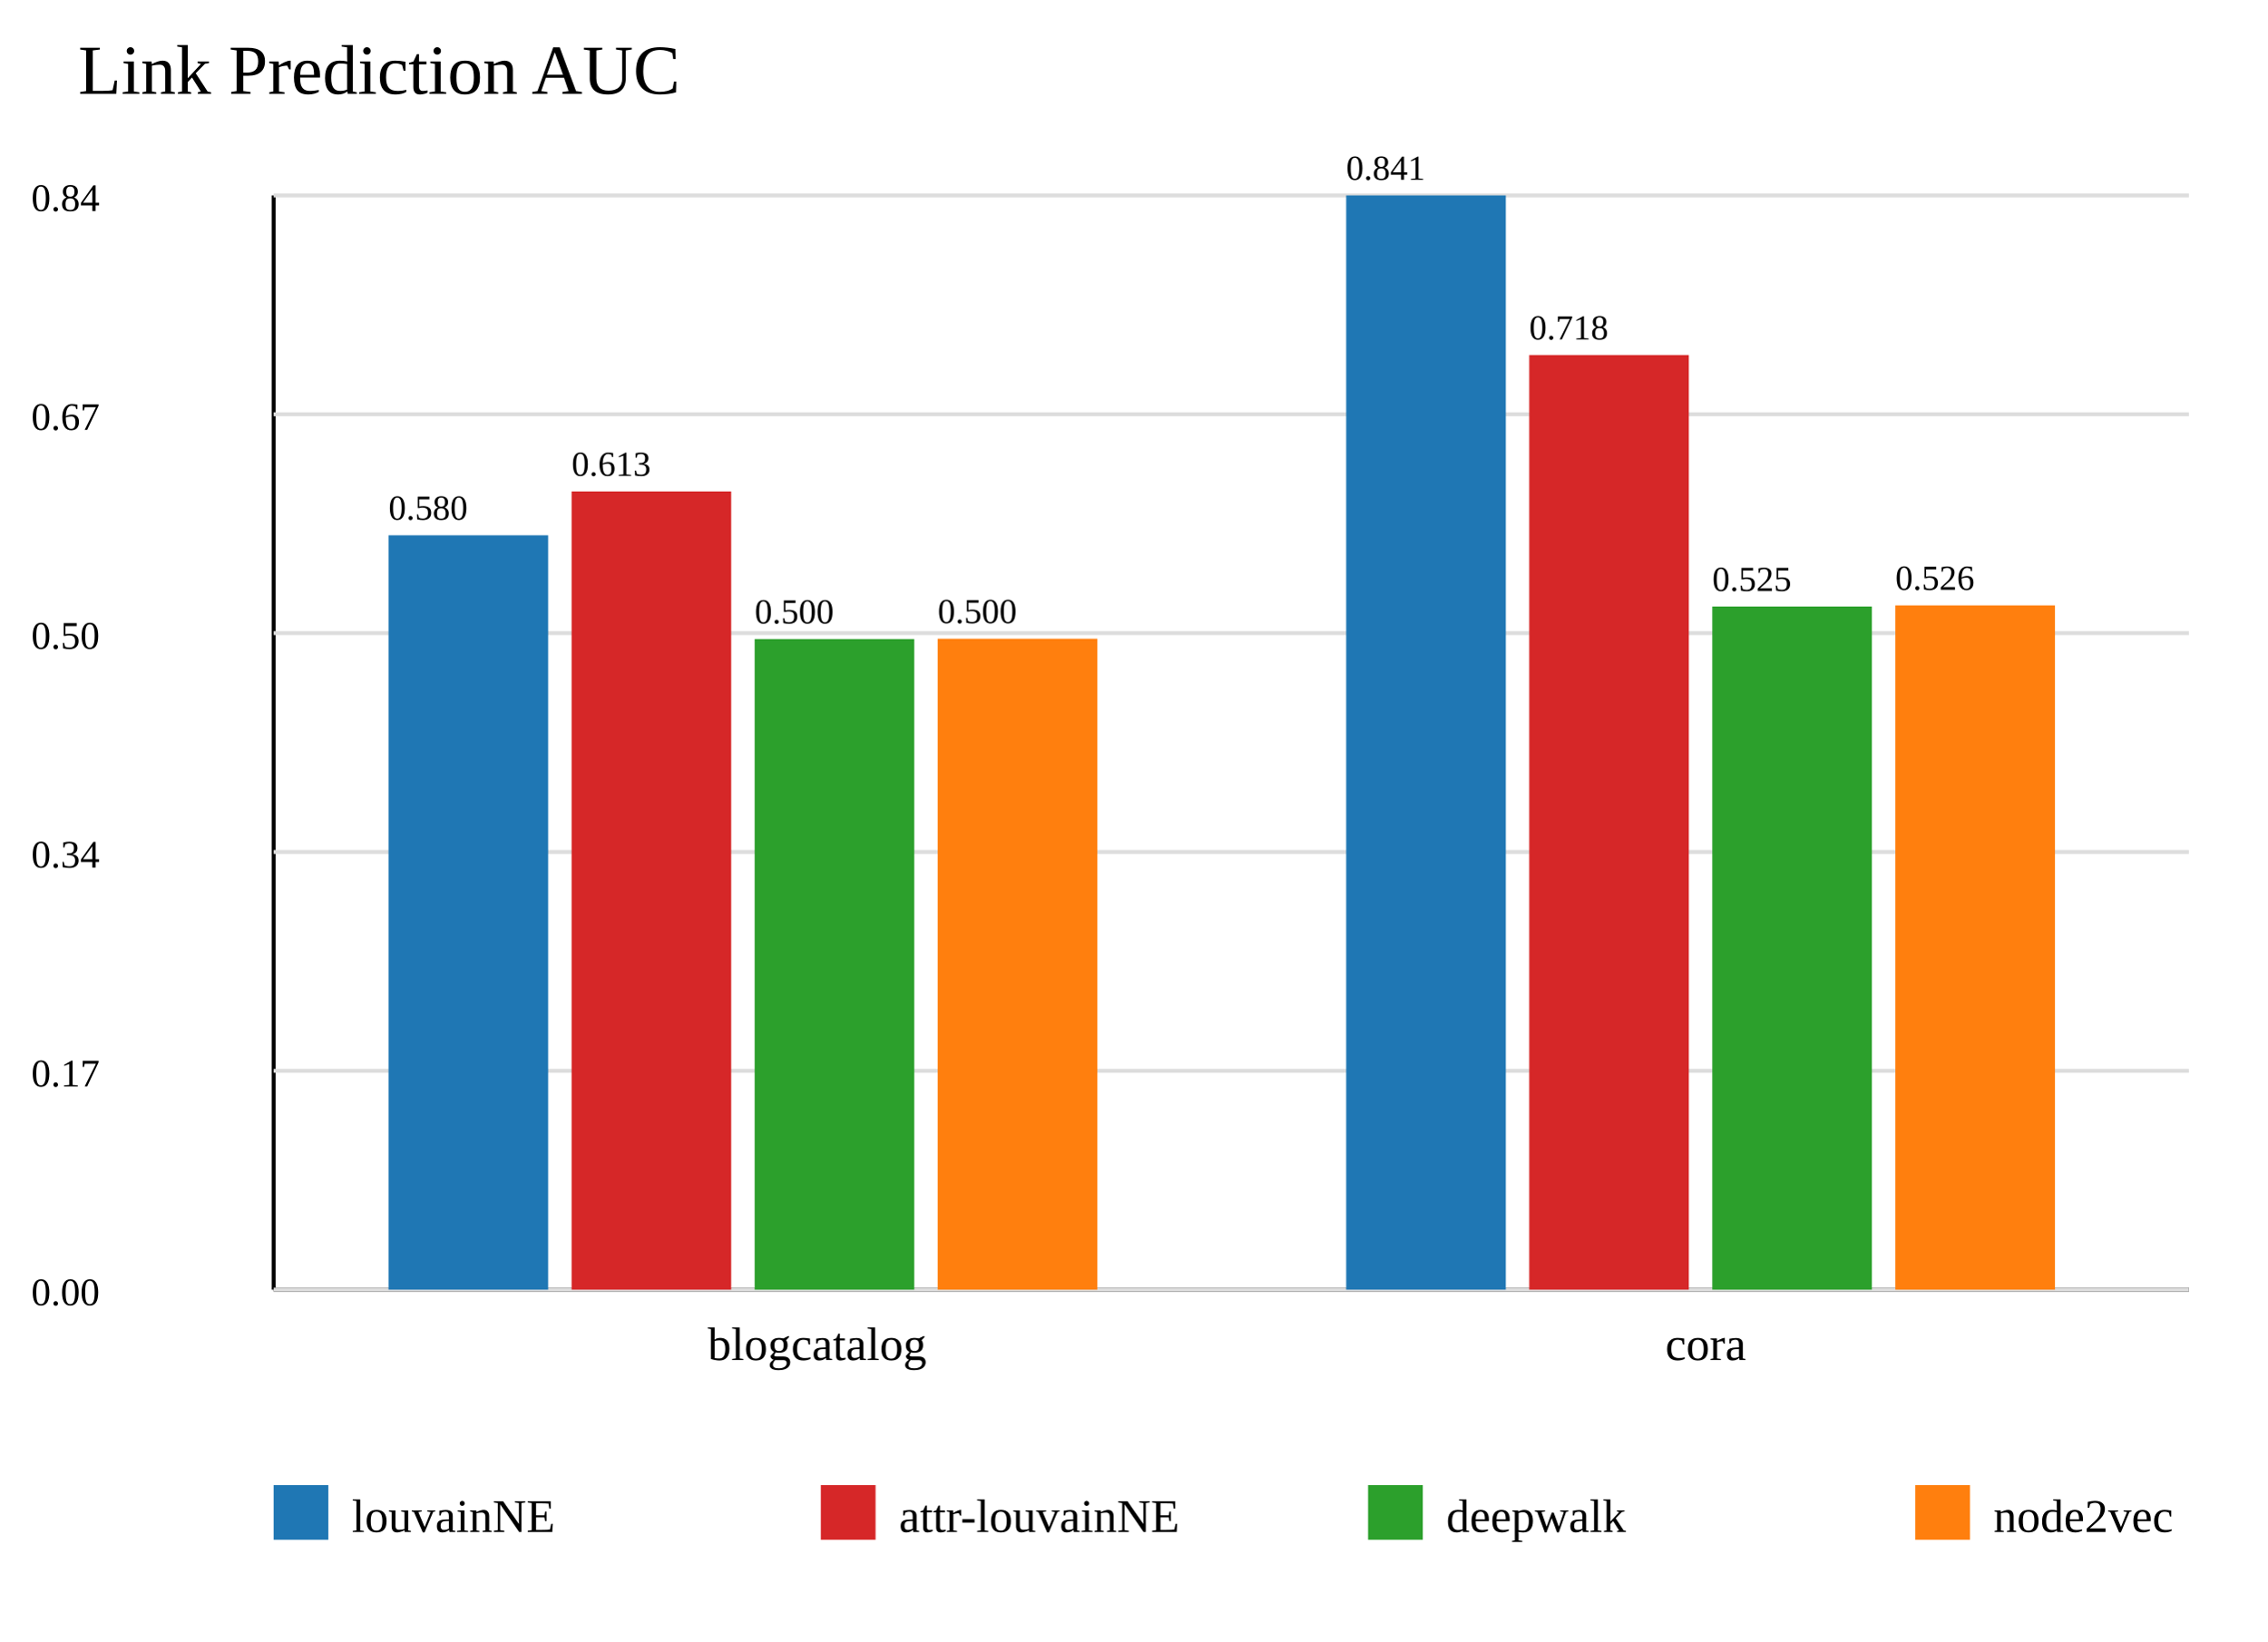
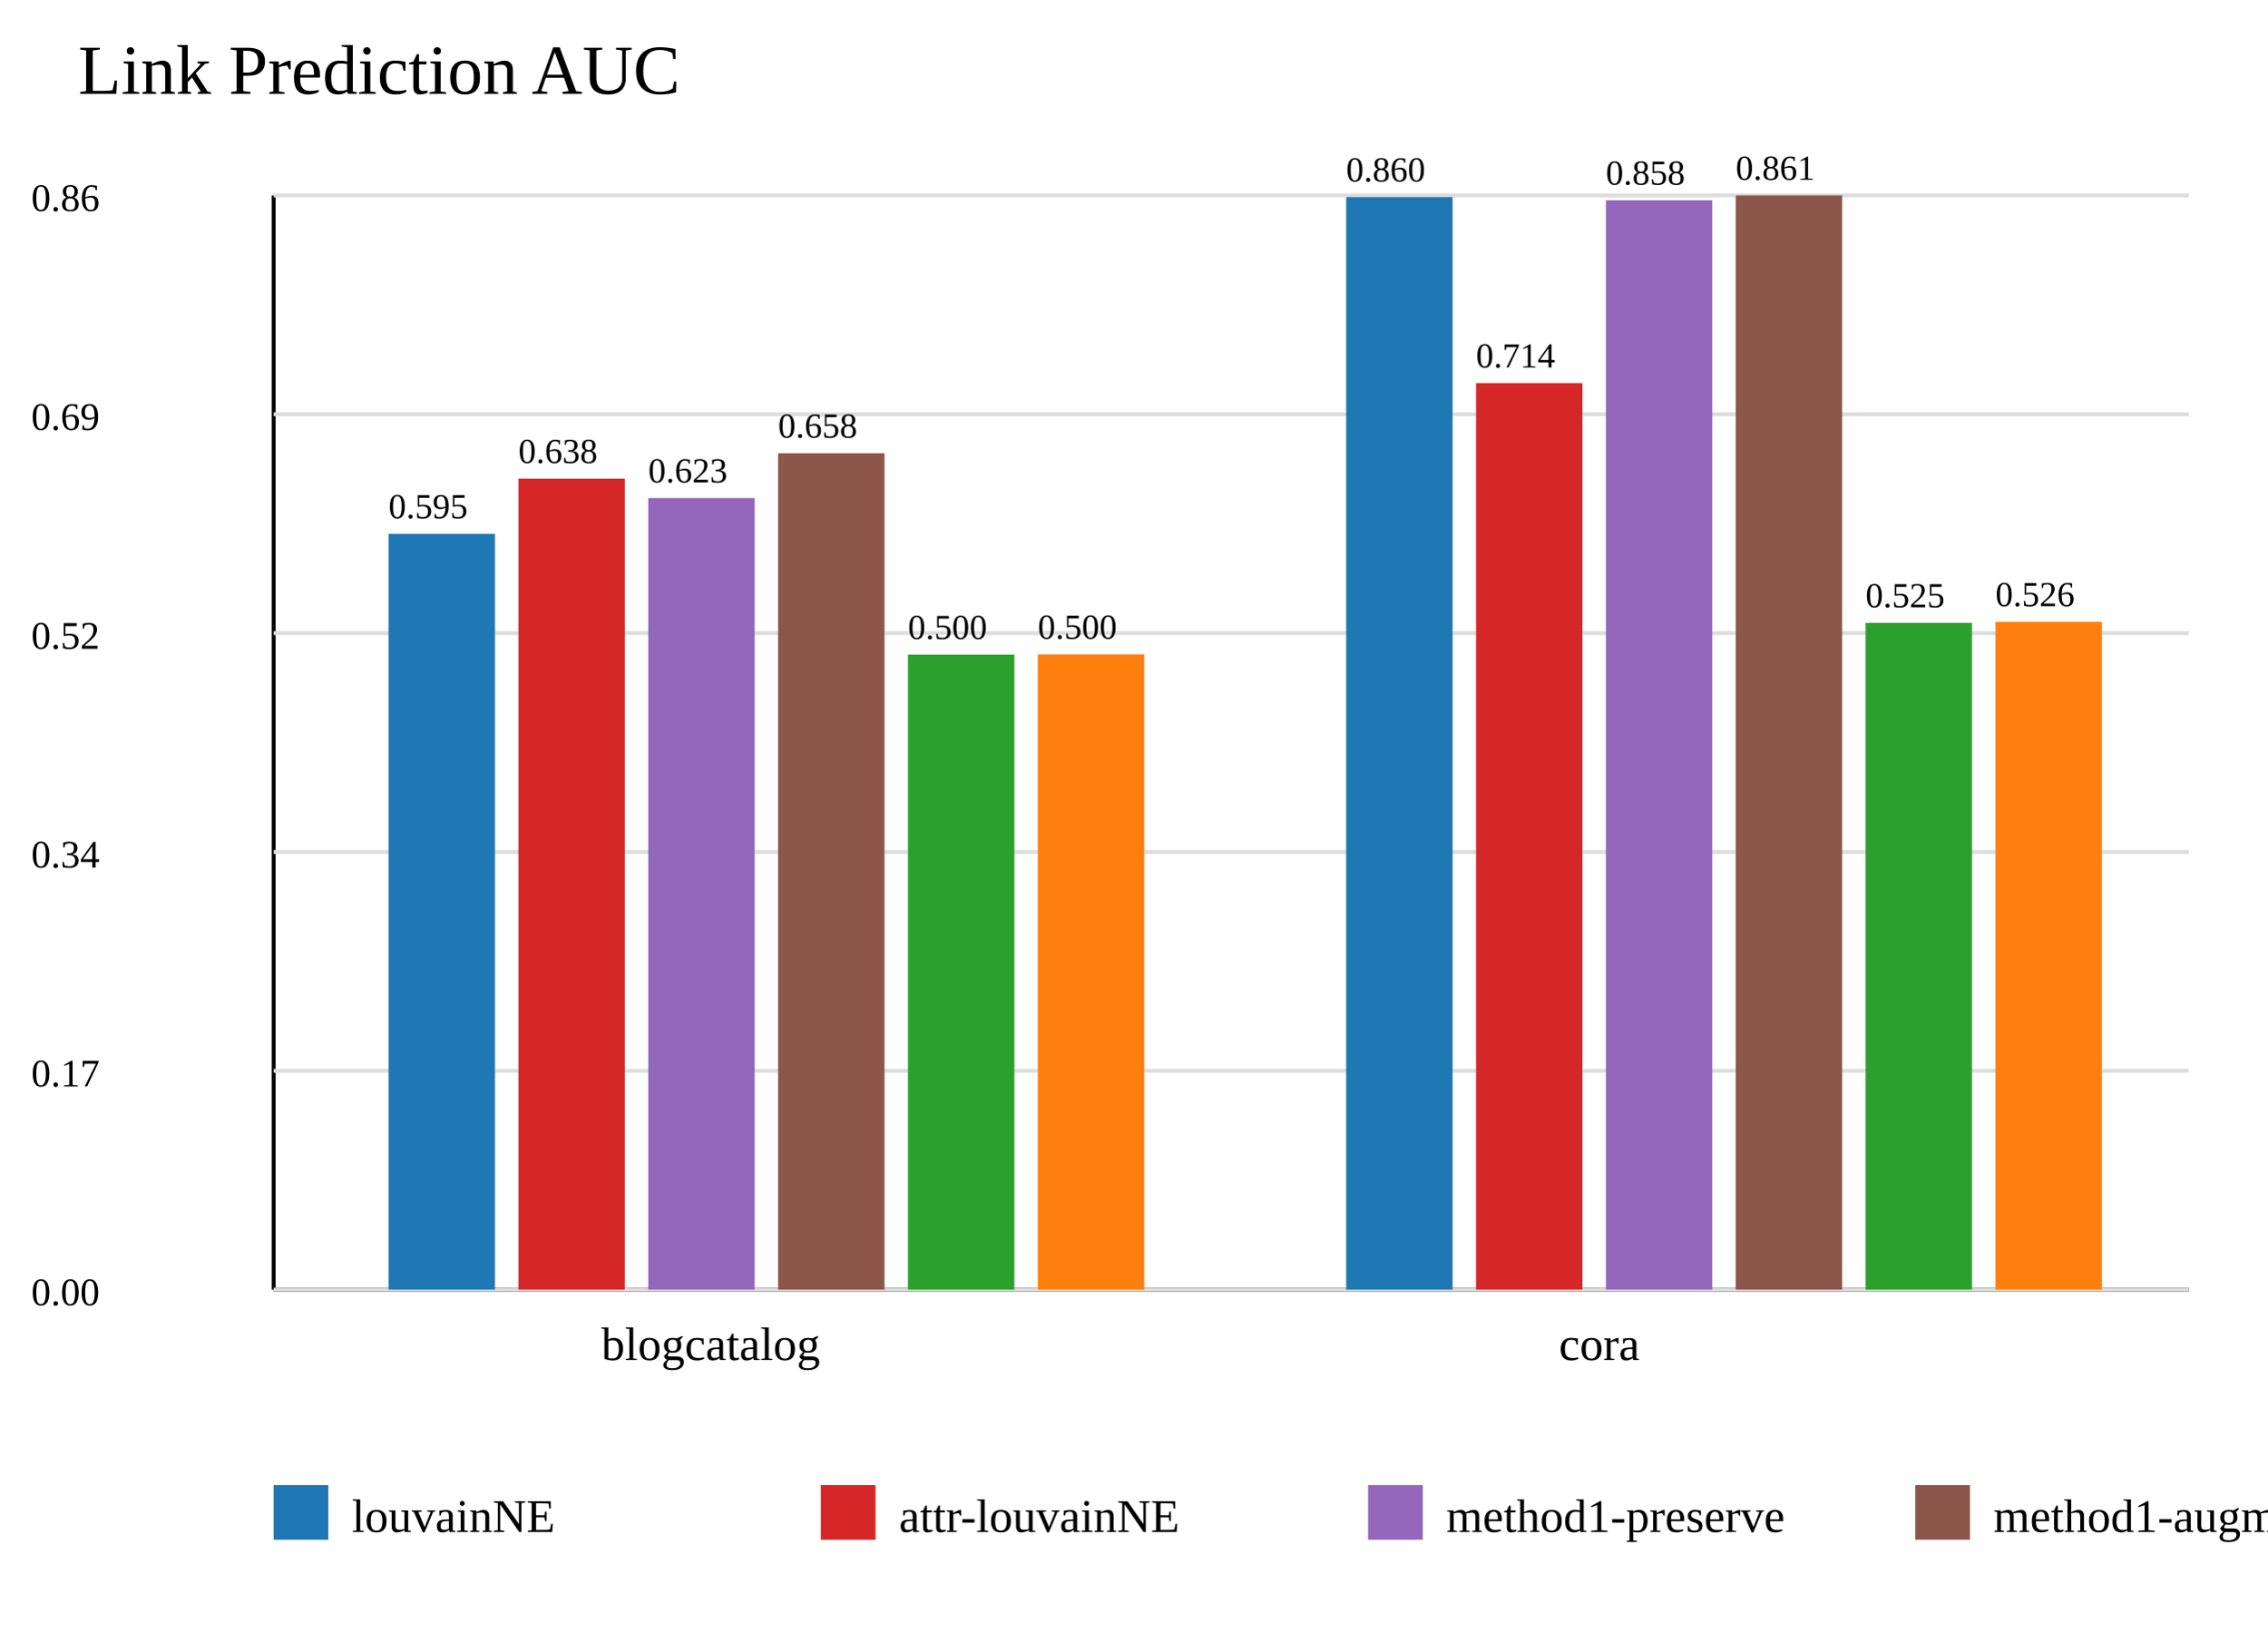
<svg xmlns="http://www.w3.org/2000/svg" width="580" height="420">
  <text x="20" y="24" font-size="18">Link Prediction AUC</text>
  <line x1="70" y1="50" x2="70" y2="330" stroke="black" />
  <line x1="70" y1="330" x2="560" y2="330" stroke="black" />
  <line x1="70" y1="330.0" x2="560" y2="330.0" stroke="#ddd" />
  <text x="8" y="334.0" font-size="10">0.00</text>
  <line x1="70" y1="274.0" x2="560" y2="274.0" stroke="#ddd" />
  <text x="8" y="278.0" font-size="10">0.17</text>
  <line x1="70" y1="218.0" x2="560" y2="218.0" stroke="#ddd" />
  <text x="8" y="222.0" font-size="10">0.34</text>
  <line x1="70" y1="162.0" x2="560" y2="162.0" stroke="#ddd" />
-   <text x="8" y="166.0" font-size="10">0.50</text>
+   <text x="8" y="166.0" font-size="10">0.52</text>
  <line x1="70" y1="106.0" x2="560" y2="106.0" stroke="#ddd" />
-   <text x="8" y="110.0" font-size="10">0.67</text>
+   <text x="8" y="110.0" font-size="10">0.69</text>
  <line x1="70" y1="50.0" x2="560" y2="50.0" stroke="#ddd" />
-   <text x="8" y="54.0" font-size="10">0.84</text>
-   <text x="181.067" y="348" font-size="12">blogcatalog</text>
-   <rect x="99.4" y="136.971" width="40.833" height="193.029" fill="#1f77b4" />
-   <text x="99.4" y="132.971" font-size="9">0.580</text>
-   <rect x="146.233" y="125.749" width="40.833" height="204.251" fill="#d62728" />
-   <text x="146.233" y="121.749" font-size="9">0.613</text>
-   <rect x="193.067" y="163.517" width="40.833" height="166.483" fill="#2ca02c" />
-   <text x="193.067" y="159.517" font-size="9">0.500</text>
-   <rect x="239.9" y="163.443" width="40.833" height="166.557" fill="#ff7f0e" />
-   <text x="239.9" y="159.443" font-size="9">0.500</text>
-   <text x="426.067" y="348" font-size="12">cora</text>
-   <rect x="344.4" y="50.0" width="40.833" height="280.0" fill="#1f77b4" />
-   <text x="344.4" y="46.0" font-size="9">0.841</text>
-   <rect x="391.233" y="90.844" width="40.833" height="239.156" fill="#d62728" />
-   <text x="391.233" y="86.844" font-size="9">0.718</text>
-   <rect x="438.067" y="155.197" width="40.833" height="174.803" fill="#2ca02c" />
-   <text x="438.067" y="151.197" font-size="9">0.525</text>
-   <rect x="484.9" y="154.908" width="40.833" height="175.092" fill="#ff7f0e" />
-   <text x="484.9" y="150.908" font-size="9">0.526</text>
+   <text x="8" y="54.0" font-size="10">0.86</text>
+   <text x="153.844" y="348" font-size="12">blogcatalog</text>
+   <rect x="99.4" y="136.597" width="27.222" height="193.403" fill="#1f77b4" />
+   <text x="99.4" y="132.597" font-size="9">0.595</text>
+   <rect x="132.622" y="122.467" width="27.222" height="207.533" fill="#d62728" />
+   <text x="132.622" y="118.467" font-size="9">0.638</text>
+   <rect x="165.844" y="127.44" width="27.222" height="202.56" fill="#9467bd" />
+   <text x="165.844" y="123.44" font-size="9">0.623</text>
+   <rect x="199.067" y="115.978" width="27.222" height="214.022" fill="#8c564b" />
+   <text x="199.067" y="111.978" font-size="9">0.658</text>
+   <rect x="232.289" y="167.506" width="27.222" height="162.494" fill="#2ca02c" />
+   <text x="232.289" y="163.506" font-size="9">0.500</text>
+   <rect x="265.511" y="167.434" width="27.222" height="162.566" fill="#ff7f0e" />
+   <text x="265.511" y="163.434" font-size="9">0.500</text>
+   <text x="398.844" y="348" font-size="12">cora</text>
+   <rect x="344.4" y="50.425" width="27.222" height="279.575" fill="#1f77b4" />
+   <text x="344.4" y="46.425" font-size="9">0.860</text>
+   <rect x="377.622" y="98.022" width="27.222" height="231.978" fill="#d62728" />
+   <text x="377.622" y="94.022" font-size="9">0.714</text>
+   <rect x="410.844" y="51.246" width="27.222" height="278.754" fill="#9467bd" />
+   <text x="410.844" y="47.246" font-size="9">0.858</text>
+   <rect x="444.067" y="50.0" width="27.222" height="280.0" fill="#8c564b" />
+   <text x="444.067" y="46.0" font-size="9">0.861</text>
+   <rect x="477.289" y="159.385" width="27.222" height="170.615" fill="#2ca02c" />
+   <text x="477.289" y="155.385" font-size="9">0.525</text>
+   <rect x="510.511" y="159.102" width="27.222" height="170.898" fill="#ff7f0e" />
+   <text x="510.511" y="155.102" font-size="9">0.526</text>
  <rect x="70" y="380" width="14" height="14" fill="#1f77b4" />
  <text x="90" y="392" font-size="12">louvainNE</text>
  <rect x="210" y="380" width="14" height="14" fill="#d62728" />
  <text x="230" y="392" font-size="12">attr-louvainNE</text>
-   <rect x="350" y="380" width="14" height="14" fill="#2ca02c" />
-   <text x="370" y="392" font-size="12">deepwalk</text>
-   <rect x="490" y="380" width="14" height="14" fill="#ff7f0e" />
-   <text x="510" y="392" font-size="12">node2vec</text>
+   <rect x="350" y="380" width="14" height="14" fill="#9467bd" />
+   <text x="370" y="392" font-size="12">method1-preserve</text>
+   <rect x="490" y="380" width="14" height="14" fill="#8c564b" />
+   <text x="510" y="392" font-size="12">method1-augment</text>
+   <rect x="630" y="380" width="14" height="14" fill="#2ca02c" />
+   <text x="650" y="392" font-size="12">deepwalk</text>
+   <rect x="770" y="380" width="14" height="14" fill="#ff7f0e" />
+   <text x="790" y="392" font-size="12">node2vec</text>
</svg>
